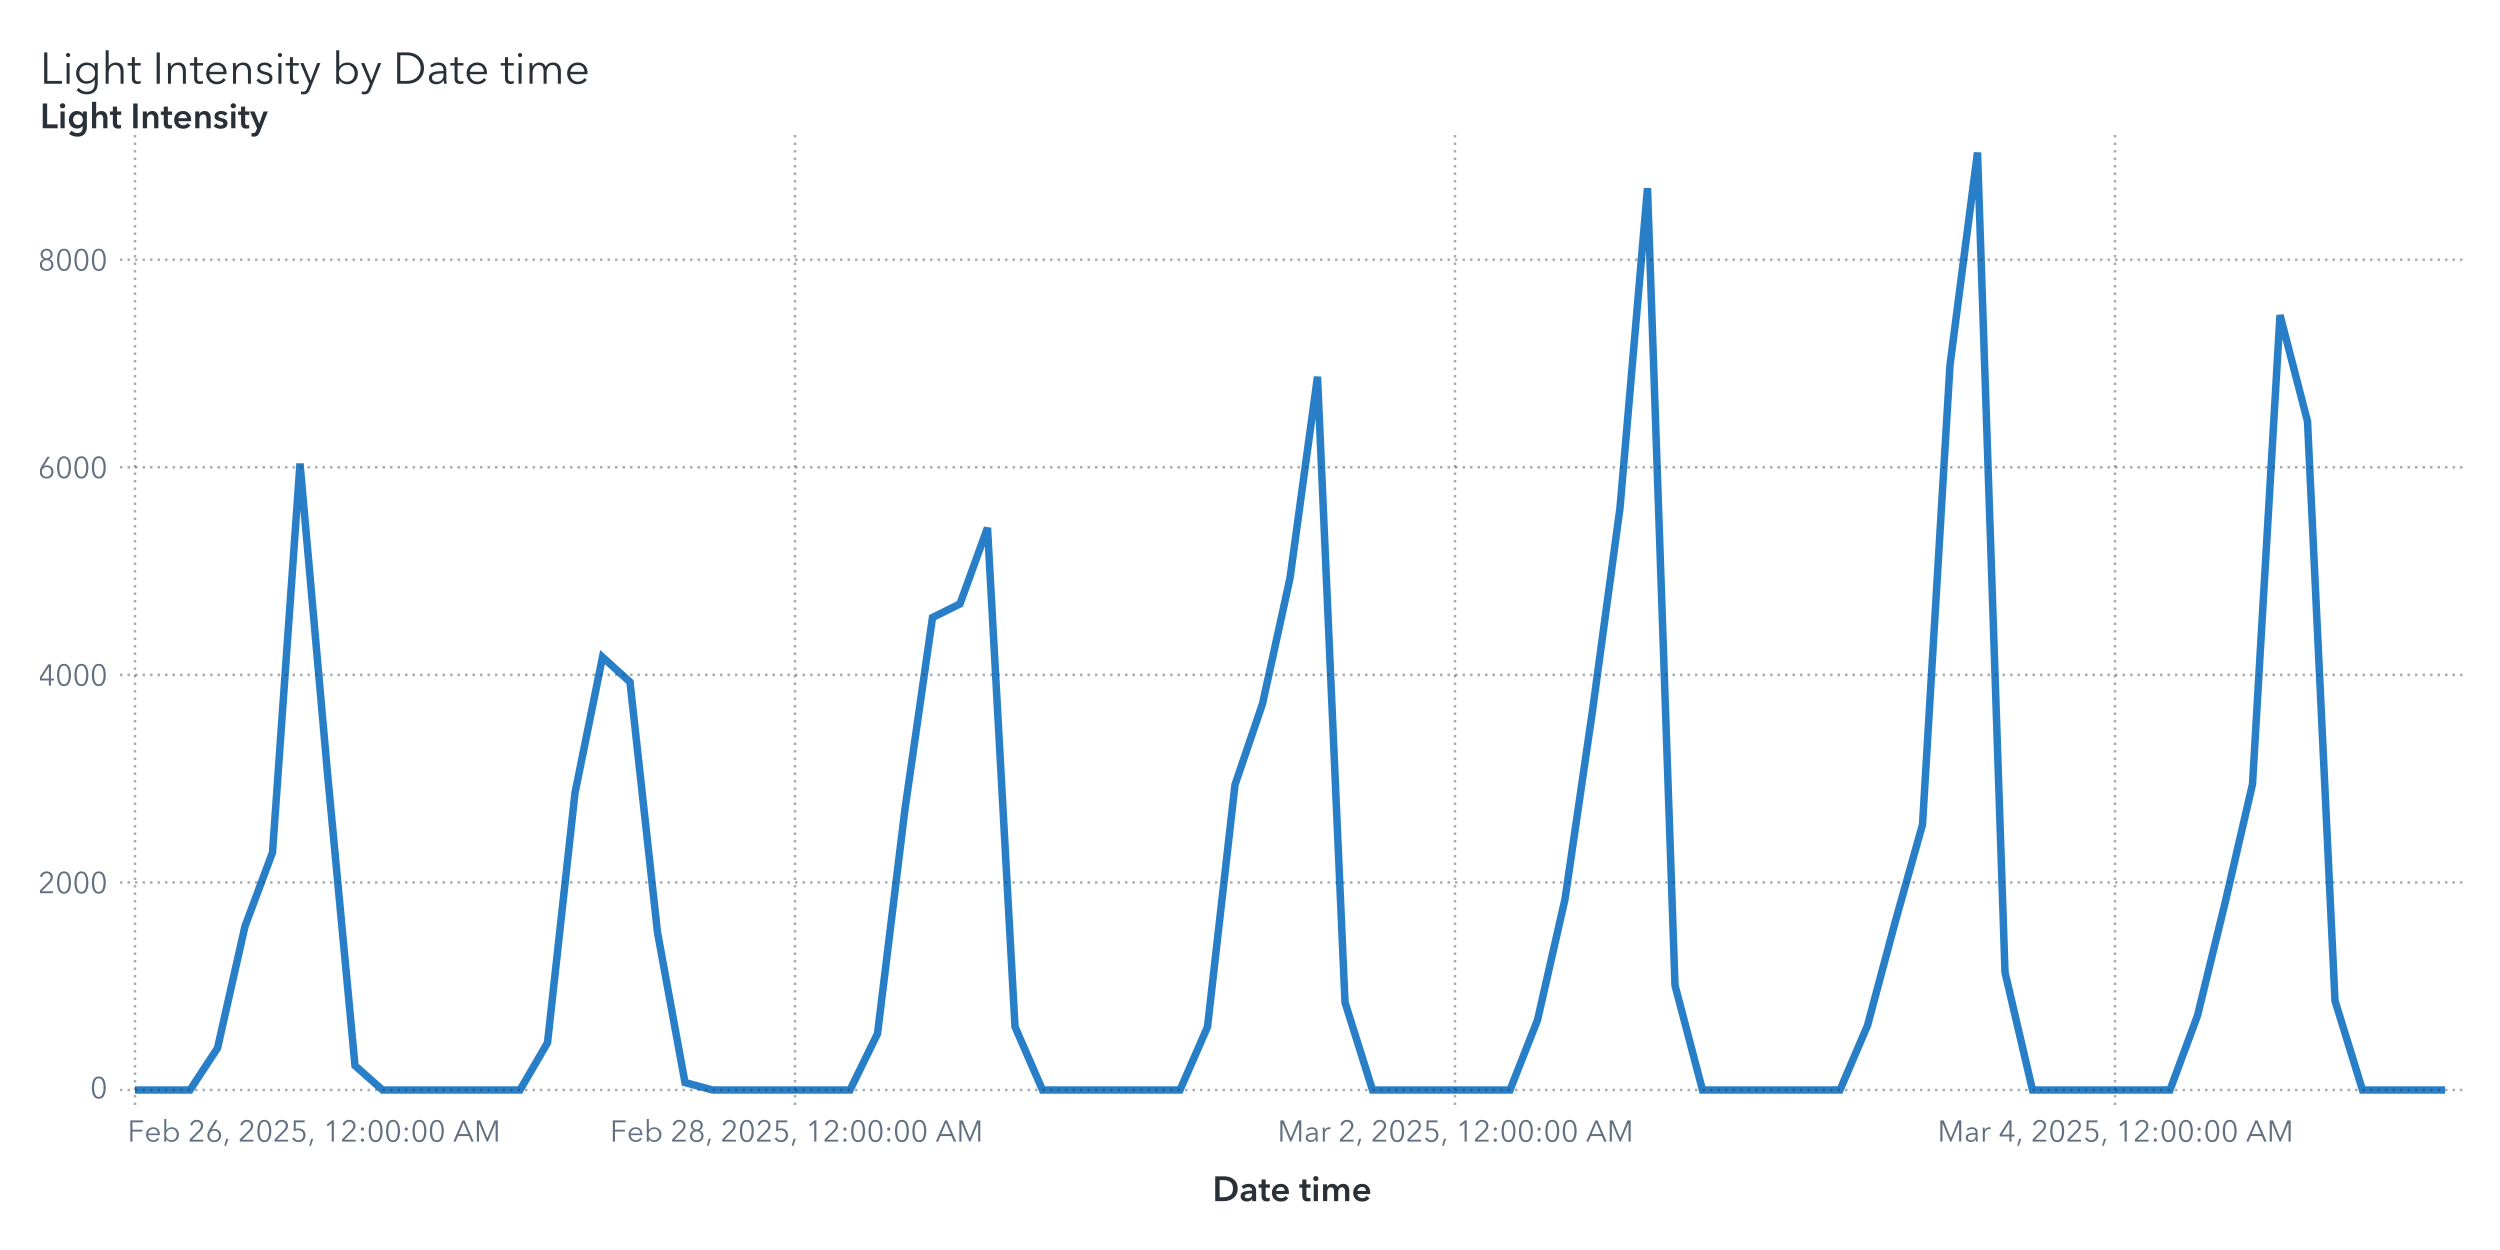
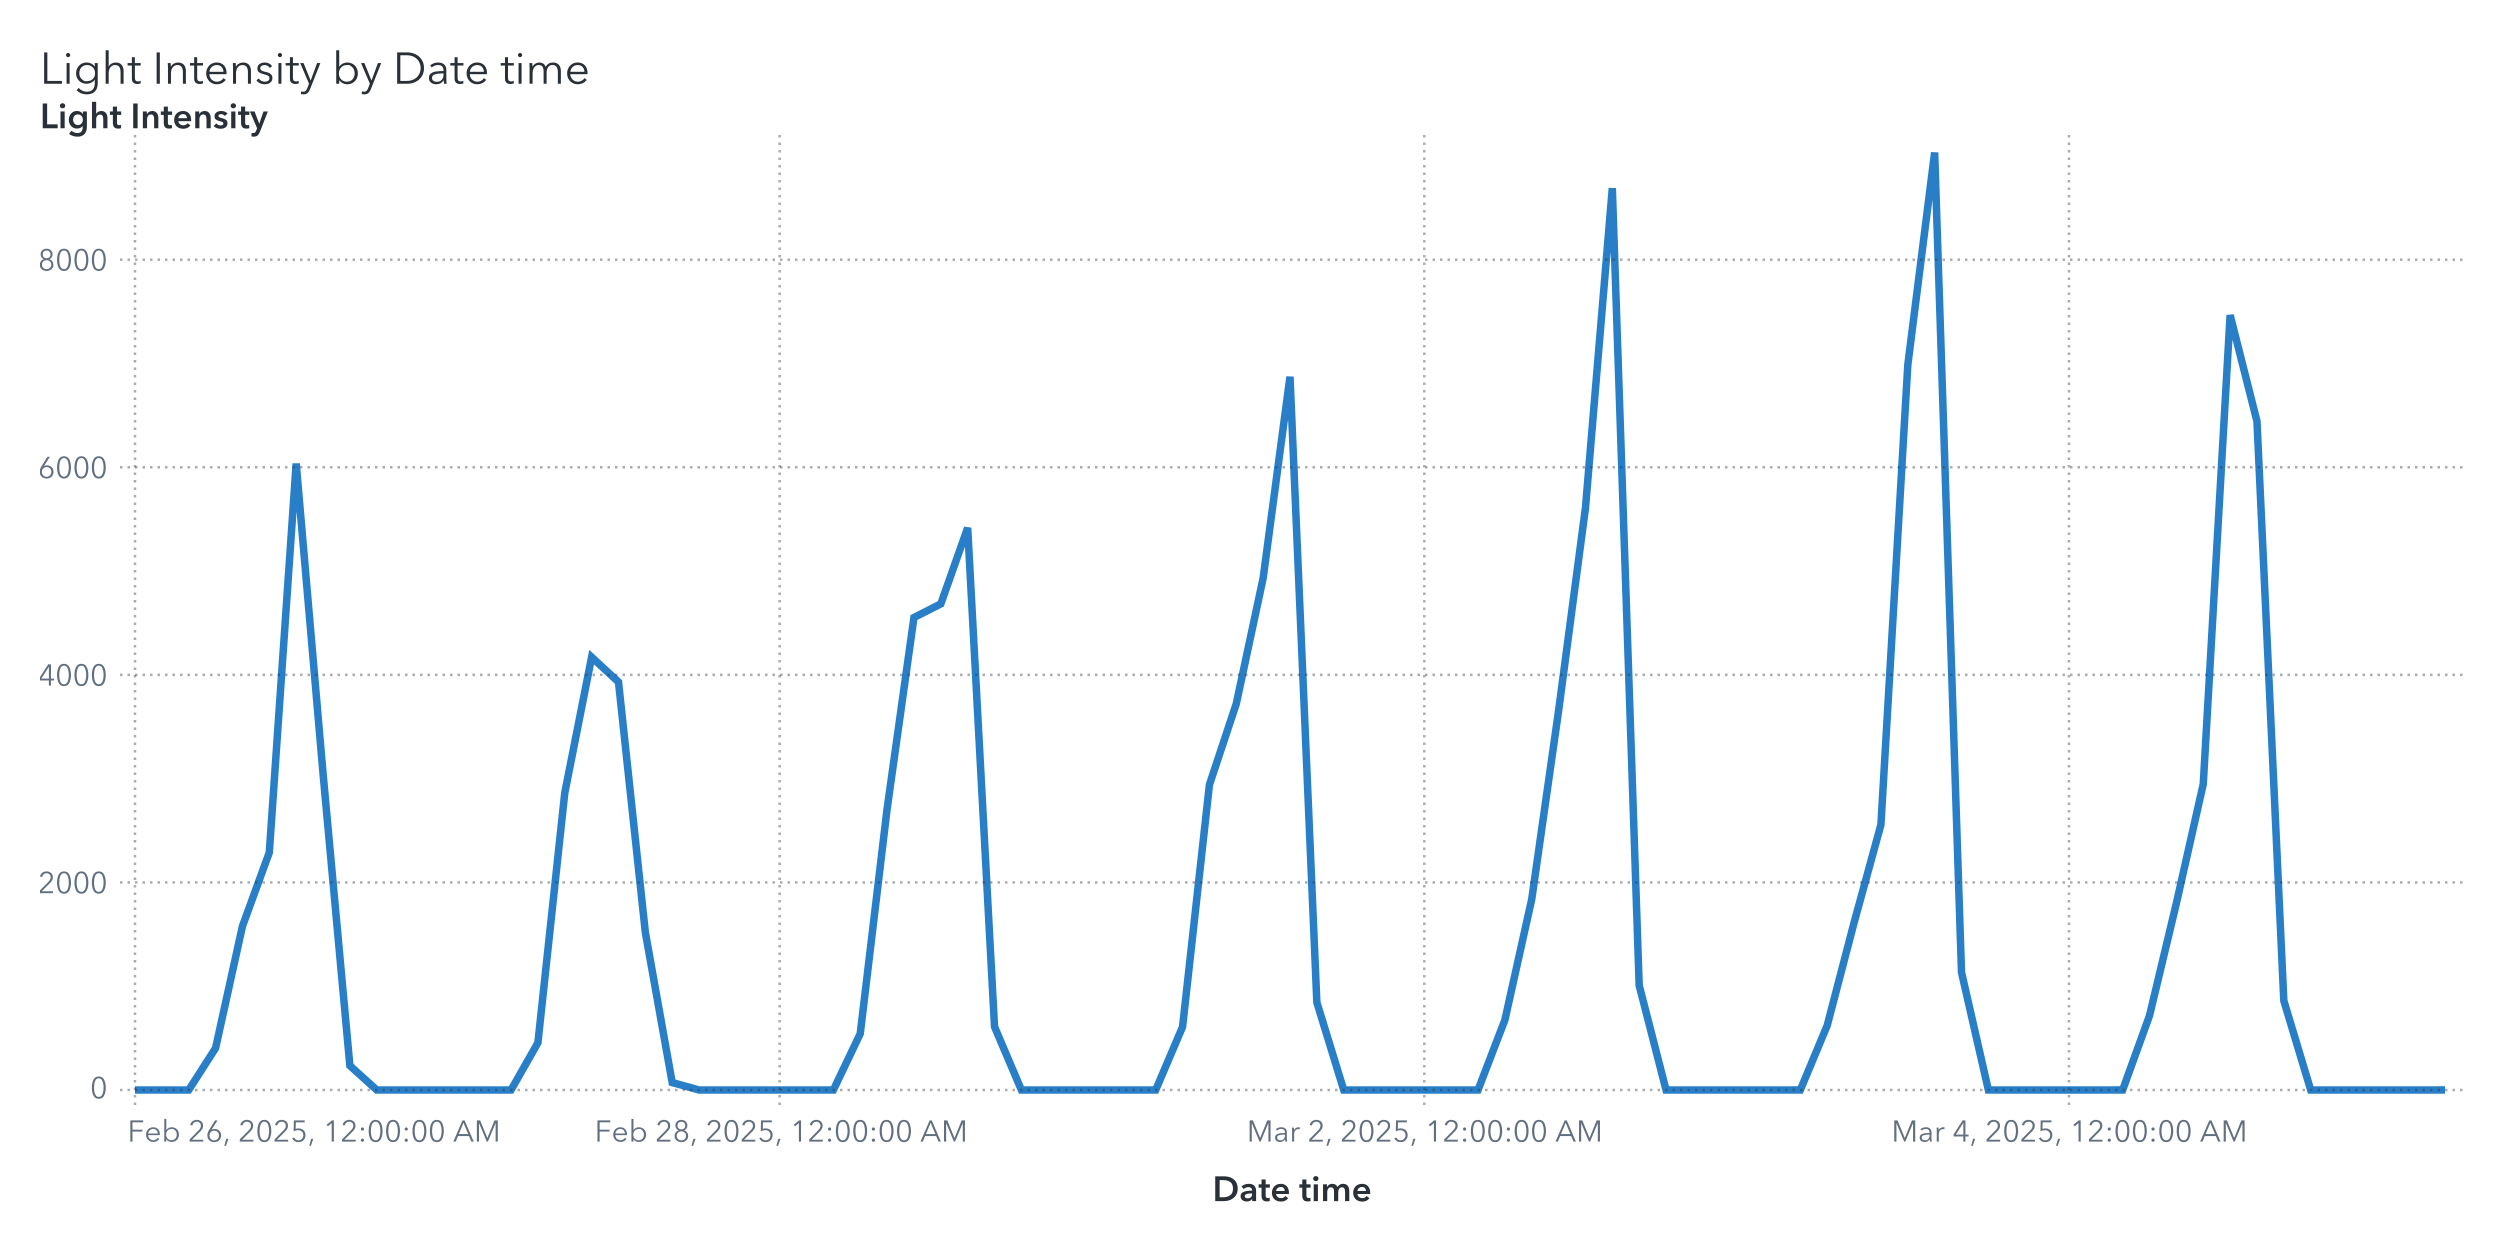
<svg xmlns="http://www.w3.org/2000/svg" xmlns:xlink="http://www.w3.org/1999/xlink" version="1.1" width="1000" height="500" viewBox="0 0 1000 500">
  <rect x="0" y="0" width="1000" height="500" fill="#ffffff">
</rect>
  <g>
    <rect x="0" y="0" rx="5" ry="5" width="1000.0" height="500.0" fill="#ffffff" opacity="0">
</rect>
    <rect x="0" y="0" rx="5" ry="5" width="1000.0" height="500.0" fill="#ffffff" opacity="0">
</rect>
    <rect x="0" y="0" rx="5" ry="5" width="1000.0" height="500.0" fill="#ffffff" opacity="0">
</rect>
    <rect x="0" y="0" rx="5" ry="5" width="1000.0" height="500.0" fill="#ffffff" opacity="0">
</rect>
    <g transform=" translate(16.0 -462.0)">
      <g transform="">
        <g fill="#2a3037" stroke="#2a3037" transform="translate(0 495.5) scale(0.0177 -0.0177)">
          <defs>
            <path id="g76/TT0" d="M166.0 64.0 L496.0 64.0 L496.0 0 L94.0 0 L94.0 708.0 L166.0 708.0 L166.0 64.0Z">
</path>
          </defs>
          <use x="0" y="0" xlink:href="#g76/TT0" />
          <defs>
            <path id="g105/TT0" d="M125.0 600.0Q 106.0,600.0  91.5,614.0 T 77.0,648.0 Q 77.0,668.0  91.5,682.0 T 125.0,696.0 Q 144.0,696.0  158.5,682.0 T 173.0,648.0 Q 173.0,628.0  158.5,614.0 T 125.0,600.0 Z M159.0 0 L91.0 0 L91.0 468.0 L159.0 468.0 L159.0 0Z">
</path>
          </defs>
          <use x="510.0" y="0" xlink:href="#g105/TT0" />
          <defs>
            <path id="g103/TT0" d="M294.0 -180.0Q 389.0,-180.0  433.0,-129.0 T 477.0,4.0  L477.0 92.0 L475.0 92.0Q 449.0,50.0  399.5,25.0 T 298.0,0 Q 226.0,0  171.0,30.5 T 86.0,115.5 T 56.0,238.0 Q 56.0,305.0  86.5,360.0 T 172.0,447.5 T 298.0,480.0 Q 351.0,480.0  399.5,455.5 T 475.0,387.0  L477.0 387.0 L477.0 468.0 L545.0 468.0 L545.0 4.0Q 545.0,-56.0  523.0,-110.5 T 444.0,-202.5 T 291.0,-240.0 Q 227.0,-240.0  167.5,-215.0 T 66.0,-146.0  L115.0 -94.0Q 144.0,-131.0  193.0,-155.5 T 294.0,-180.0 Z M305.0 58.0Q 357.0,58.0  398.0,81.0 T 462.0,145.5 T 485.0,240.0 Q 485.0,289.0  461.5,331.0 T 397.0,398.0 T 305.0,423.0 Q 250.0,423.0  210.0,398.0 T 149.0,331.5 T 128.0,240.0 Q 128.0,190.0  149.0,148.5 T 210.0,82.5 T 250.0,58.0 Z">
</path>
          </defs>
          <use x="760.0" y="0" xlink:href="#g103/TT0" />
          <defs>
            <path id="g104/TT0" d="M319.0 480.0Q 406.0,480.0  451.5,428.0 T 497.0,287.0  L497.0 0 L429.0 0 L429.0 259.0Q 429.0,338.0  400.5,380.5 T 302.0,423.0 Q 264.0,423.0  232.0,402.5 T 180.0,341.0 T 160.0,240.0  L160.0 0 L92.0 0 L92.0 756.0 L160.0 756.0 L160.0 391.0 L162.0 391.0Q 180.0,431.0  224.5,455.5 T 319.0,480.0 Z">
</path>
          </defs>
          <use x="1392.0" y="0" xlink:href="#g104/TT0" />
          <defs>
            <path id="g116/TT0" d="M169.0 411.0 L169.0 138.0Q 169.0,89.0  187.0,70.5 T 239.0,52.0 Q 268.0,52.0  298.0,67.0  L301.0 8.0Q 264.0,-6.0  221.0,-6.0 Q 173.0,-6.0  137.0,22.0 T 101.0,119.0  L101.0 411.0 L4.0 411.0 L4.0 468.0 L101.0 468.0 L101.0 600.0 L169.0 600.0 L169.0 468.0 L301.0 468.0 L301.0 411.0 L169.0 411.0Z">
</path>
          </defs>
          <use x="1975.0" y="0" xlink:href="#g116/TT0" />
          <defs>
            <path id="g73/TT0" d="M166.0 0 L94.0 0 L94.0 708.0 L166.0 708.0 L166.0 0Z">
</path>
          </defs>
          <use x="2542.0" y="0" xlink:href="#g73/TT0" />
          <defs>
            <path id="g110/TT0" d="M155.0 388.0 L157.0 388.0Q 176.0,428.0  221.5,454.0 T 317.0,480.0 Q 404.0,480.0  449.5,428.0 T 495.0,287.0  L495.0 0 L427.0 0 L427.0 259.0Q 427.0,338.0  398.5,380.5 T 300.0,423.0 Q 262.0,423.0  230.0,402.5 T 178.0,341.0 T 158.0,240.0  L158.0 0 L90.0 0 L90.0 365.0Q 90.0,425.0  86.0,468.0  L151.0 468.0Q 155.0,418.0  155.0,388.0 Z">
</path>
          </defs>
          <use x="2802.0" y="0" xlink:href="#g110/TT0" />
          <use x="3383.0" y="0" xlink:href="#g116/TT0" />
          <defs>
            <path id="g101/TT0" d="M515.0 216.0 L127.0 216.0Q 128.0,169.0  150.5,130.5 T 212.0,69.0 T 298.0,46.0 Q 347.0,46.0  387.0,69.5 T 448.0,127.0  L499.0 87.0Q 421.0,-12.0  298.0,-12.0 Q 229.0,-12.0  174.0,20.0 T 87.5,108.0 T 56.0,234.0 Q 56.0,303.0  87.0,359.5 T 172.0,448.0 T 292.0,480.0 Q 363.0,480.0  413.5,449.5 T 490.0,366.0 T 516.0,248.0 Q 516.0,228.0  515.0,216.0 Z M292.0 423.0Q 248.0,423.0  211.5,402.0 T 153.0,345.5 T 128.0,270.0  L447.0 270.0Q 444.0,338.0  403.5,380.5 T 292.0,423.0 Z">
</path>
          </defs>
          <use x="3700.0" y="0" xlink:href="#g101/TT0" />
          <use x="4272.0" y="0" xlink:href="#g110/TT0" />
          <defs>
            <path id="g115/TT0" d="M224.0 423.0Q 183.0,423.0  154.0,404.5 T 125.0,350.0 Q 125.0,318.0  151.0,300.0 T 237.0,270.0 Q 320.0,253.0  359.5,220.0 T 399.0,133.0 Q 399.0,59.0  347.5,23.5 T 223.0,-12.0 Q 167.0,-12.0  118.0,11.0 T 38.0,79.0  L92.0 119.0Q 111.0,87.0  146.5,66.5 T 222.0,46.0 Q 270.0,46.0  301.0,65.5 T 332.0,128.0 Q 332.0,163.0  299.5,182.0 T 194.0,218.0 Q 136.0,232.0  98.0,258.5 T 60.0,344.0 Q 60.0,411.0  108.5,445.5 T 227.0,480.0 Q 277.0,480.0  323.0,457.5 T 391.0,396.0  L339.0 357.0Q 324.0,387.0  293.0,405.0 T 224.0,423.0 Z">
</path>
          </defs>
          <use x="4853.0" y="0" xlink:href="#g115/TT0" />
          <use x="5297.0" y="0" xlink:href="#g105/TT0" />
          <use x="5547.0" y="0" xlink:href="#g116/TT0" />
          <defs>
            <path id="g121/TT0" d="M253.0 73.0 L398.0 468.0 L472.0 468.0 L239.0 -121.0Q 216.0,-180.0  182.5,-210.0 T 92.0,-240.0 Q 61.0,-240.0  31.0,-234.0  L38.0 -172.0Q 62.0,-180.0  88.0,-180.0 Q 121.0,-180.0  141.5,-159.5 T 178.0,-97.0  L216.0 1.0 L16.0 468.0 L92.0 468.0 L251.0 73.0 L253.0 73.0Z">
</path>
          </defs>
          <use x="5864.0" y="0" xlink:href="#g121/TT0" />
          <defs>
            <path id="g98/TT0" d="M160.0 0 L92.0 0 L92.0 756.0 L160.0 756.0 L160.0 387.0 L162.0 387.0Q 191.0,431.0  239.0,455.5 T 339.0,480.0 Q 410.0,480.0  465.5,447.5 T 551.0,359.0 T 581.0,234.0 Q 581.0,165.0  551.0,109.0 T 465.5,20.5 T 339.0,-12.0 Q 287.0,-12.0  239.0,12.0 T 162.0,79.0  L160.0 79.0 L160.0 0Z M332.0 423.0Q 280.0,423.0  239.0,398.0 T 175.0,330.0 T 152.0,234.0 Q 152.0,181.0  175.0,138.0 T 239.0,70.5 T 332.0,46.0 Q 387.0,46.0  427.0,71.0 T 488.0,138.5 T 509.0,234.0 Q 509.0,287.0  488.0,330.0 T 427.0,398.0 T 387.0,423.0 Z">
</path>
          </defs>
          <use x="6602.0" y="0" xlink:href="#g98/TT0" />
          <use x="7239.0" y="0" xlink:href="#g121/TT0" />
          <defs>
            <path id="g68/TT0" d="M329.0 708.0Q 421.0,708.0  507.0,667.5 T 647.0,546.5 T 701.0,354.0 Q 701.0,242.0  647.0,161.5 T 507.0,40.5 T 329.0,0  L94.0 0 L94.0 708.0 L329.0 708.0Z M309.0 64.0Q 411.0,64.0  482.5,105.0 T 589.5,212.0 T 625.0,354.0 Q 625.0,430.0  589.5,496.0 T 482.5,603.0 T 309.0,644.0  L166.0 644.0 L166.0 64.0 L309.0 64.0Z">
</path>
          </defs>
          <use x="7977.0" y="0" xlink:href="#g68/TT0" />
          <defs>
            <path id="g97/TT0" d="M260.0 423.0Q 220.0,423.0  183.0,408.0 T 121.0,368.0  L83.0 413.0Q 113.0,443.0  161.0,461.5 T 267.0,480.0 Q 347.0,480.0  398.0,436.0 T 449.0,310.0  L449.0 105.0Q 449.0,42.0  457.0,0  L396.0 0Q 389.0,40.0  389.0,76.0  L387.0 76.0Q 355.0,30.0  314.5,9.0 T 217.0,-12.0 Q 178.0,-12.0  141.0,2.5 T 79.5,49.0 T 55.0,130.0 Q 55.0,198.0  99.0,232.0 T 212.5,276.5 T 385.0,287.0  L385.0 302.0Q 385.0,362.0  353.0,392.5 T 260.0,423.0 Z M125.0 133.0Q 125.0,87.0  157.0,65.5 T 235.0,44.0 Q 304.0,44.0  344.5,89.0 T 385.0,199.0  L385.0 234.0 L365.0 234.0Q 259.0,234.0  192.0,213.5 T 125.0,133.0 Z">
</path>
          </defs>
          <use x="8734.0" y="0" xlink:href="#g97/TT0" />
          <use x="9268.0" y="0" xlink:href="#g116/TT0" />
          <use x="9585.0" y="0" xlink:href="#g101/TT0" />
          <use x="10407.0" y="0" xlink:href="#g116/TT0" />
          <use x="10724.0" y="0" xlink:href="#g105/TT0" />
          <defs>
            <path id="g109/TT0" d="M311.0 480.0Q 356.0,480.0  395.0,458.0 T 455.0,381.0 Q 479.0,429.0  521.0,454.5 T 619.0,480.0 Q 706.0,480.0  751.5,428.0 T 797.0,287.0  L797.0 0 L729.0 0 L729.0 259.0Q 729.0,423.0  608.0,423.0 Q 540.0,423.0  507.5,372.5 T 475.0,249.0  L475.0 0 L407.0 0 L407.0 273.0Q 407.0,347.0  382.5,385.0 T 294.0,423.0 Q 260.0,423.0  228.5,402.5 T 177.5,340.5 T 158.0,240.0  L158.0 0 L90.0 0 L90.0 365.0Q 90.0,425.0  86.0,468.0  L151.0 468.0Q 155.0,418.0  155.0,388.0  L157.0 388.0Q 178.0,429.0  219.5,454.5 T 311.0,480.0 Z">
</path>
          </defs>
          <use x="10974.0" y="0" xlink:href="#g109/TT0" />
          <use x="11857.0" y="0" xlink:href="#g101/TT0" />
        </g>
        <text x="0" y="495.5" font-size="13.3pt" font-family="Avenir Next for SAS" fill="#2a3037" opacity="0">
Light Intensity by Date time</text>
      </g>
    </g>
    <g transform=" translate(16.0 -16.0)">
      <defs>
        <clipPath id="ClipPath0">
          <rect x="32" y="68" width="939" height="390">
</rect>
        </clipPath>
      </defs>
      <g clip-path="url(#ClipPath0)">
        <defs>
          <clipPath id="ClipPath1">
            <rect x="32" y="70" width="937" height="388">
</rect>
          </clipPath>
        </defs>
        <g clip-path="url(#ClipPath1)">
-           <polyline id="Polyline_6" points="38.0,452.0  49.0,452.0  60.0,452.0  71.0,435.25  82.0,386.48  93.0,357.0  104.0,201.42  115.0,325.32  126.0,442.27  137.0,452.0  148.0,452.0  159.0,452.0  170.0,452.0  181.0,452.0  192.0,452.0  203.0,433.11  214.0,333.16  225.0,278.85  236.0,288.81  247.0,388.98  258.0,449.02  269.0,452.0  280.0,452.0  291.0,452.0  302.0,452.0  313.0,452.0  324.0,452.0  335.0,429.49  346.0,339.57  357.0,263.01  368.0,257.54  379.0,227.13  390.0,426.71  401.0,452.0  412.0,452.0  423.0,452.0  434.0,452.0  445.0,452.0  456.0,452.0  467.0,426.76  478.0,329.9  489.0,297.5  500.0,247.26  511.0,166.69  522.0,416.96  533.0,452.0  544.0,452.0  555.0,452.0  566.0,452.0  577.0,452.0  588.0,452.0  599.0,424.01  610.0,375.66  621.0,300.28  632.0,219.12  643.0,91.26  654.0,410.16  665.0,452.0  676.0,452.0  687.0,452.0  698.0,452.0  709.0,452.0  720.0,451.99  731.0,426.21  742.0,385.05  753.0,345.87  764.0,162.01  775.0,77.0  786.0,404.93  797.0,452.0  808.0,452.0  819.0,452.0  830.0,452.0  841.0,452.0  852.0,451.99  863.0,422.24  874.0,377.26  885.0,329.65  896.0,142.05  907.0,184.52  918.0,416.3  929.0,452.0  940.0,452.0  951.0,452.0  962.0,452.0 " fill="none" stroke="#287fc7" stroke-width="3.0">
+           <polyline id="Polyline_6" points="38.0,452.0  48.74,452.0  59.49,452.0  70.23,435.25  80.98,386.48  91.72,357.0  102.47,201.42  113.21,325.32  123.95,442.27  134.7,452.0  145.44,452.0  156.19,452.0  166.93,452.0  177.67,452.0  188.42,452.0  199.16,433.11  209.91,333.16  220.65,278.85  231.4,288.81  242.14,388.98  252.88,449.02  263.63,452.0  274.37,452.0  285.12,452.0  295.86,452.0  306.6,452.0  317.35,452.0  328.09,429.49  338.84,339.57  349.58,263.01  360.33,257.54  371.07,227.13  381.81,426.71  392.56,452.0  403.3,452.0  414.05,452.0  424.79,452.0  435.53,452.0  446.28,452.0  457.02,426.76  467.77,329.9  478.51,297.5  489.26,247.26  500.0,166.69  510.74,416.96  521.49,452.0  532.23,452.0  542.98,452.0  553.72,452.0  564.47,452.0  575.21,452.0  585.95,424.01  596.7,375.66  607.44,300.28  618.19,219.12  628.93,91.26  639.67,410.16  650.42,452.0  661.16,452.0  671.91,452.0  682.65,452.0  693.4,452.0  704.14,451.99  714.88,426.21  725.63,385.05  736.37,345.87  747.12,162.01  757.86,77.0  768.6,404.93  779.35,452.0  790.09,452.0  800.84,452.0  811.58,452.0  822.33,452.0  833.07,451.99  843.81,422.24  854.56,377.26  865.3,329.65  876.05,142.05  886.79,184.52  897.53,416.3  908.28,452.0  919.02,452.0  929.77,452.0  940.51,452.0  951.26,452.0  962.0,451.99 " fill="none" stroke="#287fc7" stroke-width="3.0">
</polyline>
        </g>
        <path d="M32.0 452.0L969.0 452.0" stroke="#2a3037" stroke-dasharray="1,2" fill="none" opacity="0.4">
</path>
        <path d="M32.0 368.97L969.0 368.97" stroke="#2a3037" stroke-dasharray="1,2" fill="none" opacity="0.4">
</path>
        <path d="M32.0 285.94L969.0 285.94" stroke="#2a3037" stroke-dasharray="1,2" fill="none" opacity="0.4">
</path>
        <path d="M32.0 202.91L969.0 202.91" stroke="#2a3037" stroke-dasharray="1,2" fill="none" opacity="0.4">
</path>
        <path d="M32.0 119.88L969.0 119.88" stroke="#2a3037" stroke-dasharray="1,2" fill="none" opacity="0.4">
</path>
        <path d="M38.0 458.0L38.0 70.0" stroke="#2a3037" stroke-dasharray="1,2" fill="none" opacity="0.4">
</path>
-         <path d="M302.0 458.0L302.0 70.0" stroke="#2a3037" stroke-dasharray="1,2" fill="none" opacity="0.4">
- </path>
-         <path d="M566.0 458.0L566.0 70.0" stroke="#2a3037" stroke-dasharray="1,2" fill="none" opacity="0.4">
- </path>
-         <path d="M830.0 458.0L830.0 70.0" stroke="#2a3037" stroke-dasharray="1,2" fill="none" opacity="0.4">
+         <path d="M295.86 458.0L295.86 70.0" stroke="#2a3037" stroke-dasharray="1,2" fill="none" opacity="0.4">
+ </path>
+         <path d="M553.72 458.0L553.72 70.0" stroke="#2a3037" stroke-dasharray="1,2" fill="none" opacity="0.4">
+ </path>
+         <path d="M811.58 458.0L811.58 70.0" stroke="#2a3037" stroke-dasharray="1,2" fill="none" opacity="0.4">
</path>
      </g>
      <defs>
        <clipPath id="ClipPath2">
          <rect x="0" y="71" width="32" height="387">
</rect>
        </clipPath>
      </defs>
      <g clip-path="url(#ClipPath2)">
        <g fill="#626f80" stroke="#626f80" transform="translate(20.04 455.3) scale(0.012 -0.012)">
          <defs>
            <path id="g48/TT0" d="M522.0 353.0Q 522.0,195.0  467.0,88.5 T 290.0,-18.0 Q 167.0,-18.0  112.5,88.5 T 58.0,353.0 Q 58.0,512.0  112.5,619.0 T 290.0,726.0 Q 412.0,726.0  467.0,618.5 T 522.0,353.0 Z M131.0 353.0Q 131.0,226.0  167.5,135.0 T 290.0,44.0 Q 375.0,44.0  412.0,135.5 T 449.0,353.0 Q 449.0,480.0  412.0,572.5 T 290.0,665.0 Q 204.0,665.0  167.5,573.0 T 131.0,353.0 Z">
</path>
          </defs>
          <use x="0" y="0" xlink:href="#g48/TT0" />
        </g>
-         <text id="Text_93" x="27.0" y="455.3" font-size="9.0pt" font-family="Avenir Next for SAS" fill="#626f80" text-anchor="end" opacity="0">
+         <text id="Text_95" x="27.0" y="455.3" font-size="9.0pt" font-family="Avenir Next for SAS" fill="#626f80" text-anchor="end" opacity="0">
0</text>
        <g fill="#626f80" stroke="#626f80" transform="translate(-0.84 373.27) scale(0.012 -0.012)">
          <defs>
            <path id="g50/TT0" d="M51.0 0 L51.0 75.0 L341.0 368.0Q 380.0,408.0  403.0,447.0 T 426.0,530.0 Q 426.0,590.0  385.5,627.5 T 286.0,665.0 Q 230.0,665.0  191.0,630.0 T 140.0,539.0  L69.0 553.0Q 84.0,629.0  144.0,677.5 T 286.0,726.0 Q 344.0,726.0  392.5,703.5 T 470.0,637.0 T 499.0,531.0 Q 499.0,469.0  470.0,421.5 T 384.0,317.0  L129.0 64.0 L504.0 64.0 L504.0 0 L51.0 0Z">
</path>
          </defs>
          <use x="0" y="0" xlink:href="#g50/TT0" />
          <use x="580.0" y="0" xlink:href="#g48/TT0" />
          <use x="1160.0" y="0" xlink:href="#g48/TT0" />
          <use x="1740.0" y="0" xlink:href="#g48/TT0" />
        </g>
-         <text id="Text_94" x="27.0" y="373.27" font-size="9.0pt" font-family="Avenir Next for SAS" fill="#626f80" text-anchor="end" opacity="0">
+         <text id="Text_96" x="27.0" y="373.27" font-size="9.0pt" font-family="Avenir Next for SAS" fill="#626f80" text-anchor="end" opacity="0">
2000</text>
        <g fill="#626f80" stroke="#626f80" transform="translate(-0.84 290.24) scale(0.012 -0.012)">
          <defs>
            <path id="g52/TT0" d="M436.0 234.0 L540.0 234.0 L540.0 171.0 L436.0 171.0 L436.0 0 L366.0 0 L366.0 171.0 L42.0 171.0 L42.0 241.0 L342.0 708.0 L436.0 708.0 L436.0 234.0Z M366.0 627.0 L364.0 627.0 L117.0 234.0 L366.0 234.0 L366.0 627.0Z">
</path>
          </defs>
          <use x="0" y="0" xlink:href="#g52/TT0" />
          <use x="580.0" y="0" xlink:href="#g48/TT0" />
          <use x="1160.0" y="0" xlink:href="#g48/TT0" />
          <use x="1740.0" y="0" xlink:href="#g48/TT0" />
        </g>
-         <text id="Text_95" x="27.0" y="290.24" font-size="9.0pt" font-family="Avenir Next for SAS" fill="#626f80" text-anchor="end" opacity="0">
+         <text id="Text_97" x="27.0" y="290.24" font-size="9.0pt" font-family="Avenir Next for SAS" fill="#626f80" text-anchor="end" opacity="0">
4000</text>
        <g fill="#626f80" stroke="#626f80" transform="translate(-0.84 207.21) scale(0.012 -0.012)">
          <defs>
            <path id="g54/TT0" d="M203.0 397.0Q 218.0,409.0  247.0,416.0 T 304.0,423.0 Q 365.0,423.0  414.5,395.5 T 492.0,318.0 T 520.0,205.0 Q 520.0,140.0  490.5,89.5 T 408.5,10.5 T 290.0,-18.0 Q 224.0,-18.0  171.5,10.5 T 89.5,89.5 T 60.0,205.0 Q 60.0,255.0  77.0,301.5 T 124.0,397.0  L317.0 708.0 L400.0 708.0 L201.0 399.0 L203.0 397.0Z M290.0 43.0Q 336.0,43.0  372.0,64.0 T 428.0,122.0 T 448.0,205.0 Q 448.0,275.0  405.0,320.0 T 290.0,365.0 Q 218.0,365.0  175.0,320.0 T 132.0,205.0 Q 132.0,159.0  152.0,122.0 T 208.0,64.0 T 244.0,43.0 Z">
</path>
          </defs>
          <use x="0" y="0" xlink:href="#g54/TT0" />
          <use x="580.0" y="0" xlink:href="#g48/TT0" />
          <use x="1160.0" y="0" xlink:href="#g48/TT0" />
          <use x="1740.0" y="0" xlink:href="#g48/TT0" />
        </g>
-         <text id="Text_96" x="27.0" y="207.21" font-size="9.0pt" font-family="Avenir Next for SAS" fill="#626f80" text-anchor="end" opacity="0">
+         <text id="Text_98" x="27.0" y="207.21" font-size="9.0pt" font-family="Avenir Next for SAS" fill="#626f80" text-anchor="end" opacity="0">
6000</text>
        <g fill="#626f80" stroke="#626f80" transform="translate(-0.84 124.18) scale(0.012 -0.012)">
          <defs>
            <path id="g56/TT0" d="M517.0 186.0Q 517.0,126.0  486.0,79.5 T 403.0,7.5 T 290.0,-18.0 Q 229.0,-18.0  177.0,7.5 T 94.0,79.5 T 63.0,186.0 Q 63.0,256.0  100.5,306.5 T 197.0,375.0  L197.0 377.0Q 150.0,393.0  120.0,437.5 T 90.0,537.0 Q 90.0,593.0  117.0,636.0 T 190.0,702.5 T 290.0,726.0 Q 344.0,726.0  390.0,702.5 T 463.0,636.0 T 490.0,537.0 Q 490.0,482.0  460.0,437.5 T 383.0,377.0  L383.0 375.0Q 442.0,358.0  479.5,307.0 T 517.0,186.0 Z M290.0 406.0Q 345.0,406.0  382.5,442.0 T 420.0,533.0 Q 420.0,590.0  383.0,627.5 T 290.0,665.0 Q 234.0,665.0  197.0,627.5 T 160.0,533.0 Q 160.0,478.0  197.5,442.0 T 290.0,406.0 Z M290.0 43.0Q 359.0,43.0  402.0,86.0 T 445.0,194.0 Q 445.0,258.0  402.0,300.0 T 290.0,342.0 Q 221.0,342.0  178.0,300.0 T 135.0,194.0 Q 135.0,129.0  178.0,86.0 T 290.0,43.0 Z">
</path>
          </defs>
          <use x="0" y="0" xlink:href="#g56/TT0" />
          <use x="580.0" y="0" xlink:href="#g48/TT0" />
          <use x="1160.0" y="0" xlink:href="#g48/TT0" />
          <use x="1740.0" y="0" xlink:href="#g48/TT0" />
        </g>
-         <text id="Text_97" x="27.0" y="124.18" font-size="9.0pt" font-family="Avenir Next for SAS" fill="#626f80" text-anchor="end" opacity="0">
+         <text id="Text_99" x="27.0" y="124.18" font-size="9.0pt" font-family="Avenir Next for SAS" fill="#626f80" text-anchor="end" opacity="0">
8000</text>
      </g>
      <g fill="#2a3037" stroke="#2a3037" transform="translate(0 67.31) scale(0.014 -0.014)">
        <defs>
          <path id="g76/TT1" d="M78.0 708.0 L204.0 708.0 L204.0 112.0 L505.0 112.0 L505.0 0 L78.0 0 L78.0 708.0Z">
</path>
        </defs>
        <use x="0" y="0" xlink:href="#g76/TT1" />
        <defs>
          <path id="g105/TT1" d="M133.0 715.0Q 166.0,715.0  188.5,694.5 T 211.0,643.0 Q 211.0,612.0  188.5,591.5 T 133.0,571.0 Q 101.0,571.0  79.0,592.5 T 57.0,643.0 Q 57.0,672.0  79.0,693.5 T 133.0,715.0 Z M74.0 480.0 L194.0 480.0 L194.0 0 L74.0 0 L74.0 480.0Z">
</path>
        </defs>
        <use x="511.0" y="0" xlink:href="#g105/TT1" />
        <defs>
          <path id="g103/TT1" d="M560.0 43.0Q 560.0,-91.0  492.5,-165.5 T 289.0,-240.0 Q 228.0,-240.0  162.0,-219.0 T 51.0,-161.0  L120.0 -68.0Q 154.0,-101.0  198.5,-118.5 T 288.0,-136.0 Q 370.0,-136.0  405.0,-92.5 T 440.0,29.0  L440.0 64.0 L438.0 64.0Q 412.0,29.0  371.5,10.5 T 281.0,-8.0 Q 211.0,-8.0  157.0,25.5 T 73.5,116.5 T 44.0,242.0 Q 44.0,312.0  73.0,369.5 T 155.0,460.5 T 279.0,494.0 Q 331.0,494.0  375.0,472.0 T 444.0,408.0  L446.0 408.0 L446.0 480.0 L560.0 480.0 L560.0 43.0Z M166.0 243.0Q 166.0,204.0  182.5,169.0 T 230.5,112.5 T 303.0,91.0 Q 346.0,91.0  378.5,112.0 T 428.5,168.0 T 446.0,243.0 Q 446.0,285.0  428.5,320.0 T 378.5,375.5 T 304.0,396.0 Q 241.0,396.0  203.5,352.5 T 166.0,243.0 Z">
</path>
        </defs>
        <use x="779.0" y="0" xlink:href="#g103/TT1" />
        <defs>
          <path id="g104/TT1" d="M516.0 300.0 L516.0 0 L396.0 0 L396.0 264.0Q 396.0,391.0  307.0,391.0 Q 253.0,391.0  223.5,352.5 T 194.0,262.0  L194.0 0 L74.0 0 L74.0 756.0 L194.0 756.0 L194.0 413.0 L196.0 413.0Q 212.0,446.0  250.5,470.0 T 339.0,494.0 Q 427.0,494.0  471.5,437.5 T 516.0,300.0 Z">
</path>
        </defs>
        <use x="1411.0" y="0" xlink:href="#g104/TT1" />
        <defs>
          <path id="g116/TT1" d="M3.0 480.0 L87.0 480.0 L87.0 619.0 L205.0 619.0 L205.0 480.0 L325.0 480.0 L325.0 384.0 L205.0 384.0 L205.0 161.0Q 205.0,125.0  218.0,106.0 T 268.0,87.0 Q 299.0,87.0  319.0,97.0  L323.0 3.0Q 289.0,-10.0  243.0,-10.0 Q 155.0,-10.0  121.0,35.5 T 87.0,160.0  L87.0 384.0 L3.0 384.0 L3.0 480.0Z">
</path>
        </defs>
        <use x="1995.0" y="0" xlink:href="#g116/TT1" />
        <defs>
          <path id="g73/TT1" d="M78.0 708.0 L204.0 708.0 L204.0 0 L78.0 0 L78.0 708.0Z">
</path>
        </defs>
        <use x="2585.0" y="0" xlink:href="#g73/TT1" />
        <defs>
          <path id="g110/TT1" d="M186.0 480.0 L186.0 403.0 L188.0 403.0Q 205.0,441.0  245.5,467.5 T 337.0,494.0 Q 425.0,494.0  469.5,437.5 T 514.0,300.0  L514.0 0 L394.0 0 L394.0 266.0Q 394.0,394.0  304.0,394.0 Q 250.0,394.0  221.0,355.5 T 192.0,264.0  L192.0 0 L72.0 0 L72.0 480.0 L186.0 480.0Z">
</path>
        </defs>
        <use x="2867.0" y="0" xlink:href="#g110/TT1" />
        <use x="3449.0" y="0" xlink:href="#g116/TT1" />
        <defs>
          <path id="g101/TT1" d="M529.0 202.0 L164.0 202.0Q 168.0,152.0  208.0,118.0 T 301.0,84.0 Q 384.0,84.0  428.0,146.0  L508.0 82.0Q 437.0,-14.0  302.0,-14.0 Q 228.0,-14.0  169.5,16.5 T 77.5,104.0 T 44.0,237.0 Q 44.0,313.0  77.0,371.5 T 168.0,462.0 T 298.0,494.0 Q 402.0,494.0  466.0,427.0 T 530.0,234.0 Q 530.0,213.0  529.0,202.0 Z M297.0 404.0Q 244.0,404.0  206.0,371.0 T 164.0,288.0  L410.0 288.0Q 410.0,338.0  381.0,371.0 T 297.0,404.0 Z">
</path>
        </defs>
        <use x="3789.0" y="0" xlink:href="#g101/TT1" />
        <use x="4363.0" y="0" xlink:href="#g110/TT1" />
        <defs>
          <path id="g115/TT1" d="M230.0 404.0Q 198.0,404.0  175.5,391.0 T 153.0,352.0 Q 153.0,327.0  176.0,315.0 T 257.0,289.0 Q 325.0,273.0  368.5,241.0 T 412.0,146.0 Q 412.0,64.0  355.5,25.0 T 212.0,-14.0 Q 155.0,-14.0  102.0,7.0 T 15.0,65.0  L94.0 139.0Q 114.0,112.0  146.5,95.5 T 217.0,79.0 Q 248.0,79.0  271.0,93.0 T 294.0,136.0 Q 294.0,164.0  269.5,177.5 T 184.0,205.0 Q 119.0,221.0  80.5,250.5 T 42.0,341.0 Q 42.0,416.0  98.0,455.0 T 233.0,494.0 Q 287.0,494.0  336.0,475.0 T 413.0,421.0  L335.0 352.0Q 318.0,374.0  290.0,389.0 T 230.0,404.0 Z">
</path>
        </defs>
        <use x="4945.0" y="0" xlink:href="#g115/TT1" />
        <use x="5389.0" y="0" xlink:href="#g105/TT1" />
        <use x="5657.0" y="0" xlink:href="#g116/TT1" />
        <defs>
          <path id="g121/TT1" d="M133.0 480.0 L267.0 131.0 L269.0 131.0 L388.0 480.0 L513.0 480.0 L286.0 -103.0Q 258.0,-174.0  218.5,-207.0 T 104.0,-240.0 Q 71.0,-240.0  42.0,-233.0  L52.0 -129.0Q 74.0,-136.0  97.0,-136.0 Q 133.0,-136.0  149.0,-119.5 T 182.0,-61.0  L206.0 0 L0 480.0 L133.0 480.0Z">
</path>
        </defs>
        <use x="5997.0" y="0" xlink:href="#g121/TT1" />
      </g>
-       <text id="Text_98" x="0" y="67.31" font-size="10.5pt" font-family="Avenir Next for SAS" font-weight="bold" fill="#2a3037" text-anchor="start" opacity="0">
+       <text id="Text_100" x="0" y="67.31" font-size="10.5pt" font-family="Avenir Next for SAS" font-weight="bold" fill="#2a3037" text-anchor="start" opacity="0">
Light Intensity</text>
      <defs>
        <clipPath id="ClipPath3">
          <rect x="32" y="458" width="936" height="42">
</rect>
        </clipPath>
      </defs>
      <g clip-path="url(#ClipPath3)">
        <g fill="#626f80" stroke="#626f80" transform="translate(35.0 472.65) scale(0.012 -0.012)">
          <defs>
            <path id="g70/TT0" d="M166.0 0 L94.0 0 L94.0 708.0 L521.0 708.0 L521.0 644.0 L166.0 644.0 L166.0 398.0 L496.0 398.0 L496.0 335.0 L166.0 335.0 L166.0 0Z">
</path>
          </defs>
          <use x="0" y="0" xlink:href="#g70/TT0" />
          <use x="562.0" y="0" xlink:href="#g101/TT0" />
          <use x="1134.0" y="0" xlink:href="#g98/TT0" />
          <use x="2021.0" y="0" xlink:href="#g50/TT0" />
          <use x="2601.0" y="0" xlink:href="#g54/TT0" />
          <defs>
            <path id="g44/TT0" d="M102.0 -140.0 L45.0 -140.0 L112.0 95.0 L183.0 95.0 L102.0 -140.0Z">
</path>
          </defs>
          <use x="3181.0" y="0" xlink:href="#g44/TT0" />
          <use x="3691.0" y="0" xlink:href="#g50/TT0" />
          <use x="4271.0" y="0" xlink:href="#g48/TT0" />
          <use x="4851.0" y="0" xlink:href="#g50/TT0" />
          <defs>
            <path id="g53/TT0" d="M180.0 644.0 L175.0 425.0Q 219.0,441.0  273.0,441.0 Q 339.0,441.0  391.5,413.0 T 473.5,334.5 T 503.0,219.0 Q 503.0,151.0  473.5,97.0 T 390.5,12.5 T 268.0,-18.0 Q 194.0,-18.0  140.0,16.0 T 56.0,111.0  L121.0 140.0Q 140.0,96.0  179.0,70.0 T 264.0,44.0 Q 311.0,44.0  349.0,66.0 T 408.5,126.5 T 430.0,212.0 Q 430.0,289.0  380.5,335.5 T 254.0,382.0 Q 180.0,382.0  107.0,343.0  L114.0 708.0 L475.0 708.0 L475.0 644.0 L180.0 644.0Z">
</path>
          </defs>
          <use x="5431.0" y="0" xlink:href="#g53/TT0" />
          <use x="6011.0" y="0" xlink:href="#g44/TT0" />
          <defs>
            <path id="g49/TT0" d="M358.0 0 L286.0 0 L286.0 619.0 L158.0 510.0 L114.0 560.0 L294.0 708.0 L358.0 708.0 L358.0 0Z">
</path>
          </defs>
          <use x="6521.0" y="0" xlink:href="#g49/TT0" />
          <use x="7101.0" y="0" xlink:href="#g50/TT0" />
          <defs>
            <path id="g58/TT0" d="M150.0 366.0Q 127.0,366.0  111.5,382.0 T 96.0,420.0 Q 96.0,442.0  111.5,458.0 T 150.0,474.0 Q 173.0,474.0  188.5,458.0 T 204.0,420.0 Q 204.0,398.0  188.5,382.0 T 150.0,366.0 Z M150.0 -6.0Q 127.0,-6.0  111.5,10.0 T 96.0,48.0 Q 96.0,70.0  111.5,86.0 T 150.0,102.0 Q 173.0,102.0  188.5,86.0 T 204.0,48.0 Q 204.0,26.0  188.5,10.0 T 150.0,-6.0 Z">
</path>
          </defs>
          <use x="7681.0" y="0" xlink:href="#g58/TT0" />
          <use x="7981.0" y="0" xlink:href="#g48/TT0" />
          <use x="8561.0" y="0" xlink:href="#g48/TT0" />
          <use x="9141.0" y="0" xlink:href="#g58/TT0" />
          <use x="9441.0" y="0" xlink:href="#g48/TT0" />
          <use x="10021.0" y="0" xlink:href="#g48/TT0" />
          <defs>
            <path id="g65/TT0" d="M89.0 0 L10.0 0 L316.0 708.0 L386.0 708.0 L690.0 0 L610.0 0 L532.0 186.0 L166.0 186.0 L89.0 0Z M193.0 252.0 L505.0 252.0 L349.0 628.0 L193.0 252.0Z">
</path>
          </defs>
          <use x="10851.0" y="0" xlink:href="#g65/TT0" />
          <defs>
            <path id="g77/TT0" d="M444.0 122.0 L445.0 122.0 L682.0 708.0 L792.0 708.0 L792.0 0 L720.0 0 L720.0 615.0 L718.0 615.0 L462.0 0 L424.0 0 L168.0 615.0 L166.0 615.0 L166.0 0 L94.0 0 L94.0 708.0 L204.0 708.0 L444.0 122.0Z">
</path>
          </defs>
          <use x="11551.0" y="0" xlink:href="#g77/TT0" />
        </g>
-         <text id="Text_100" x="109.0" y="472.65" font-size="9.0pt" font-family="Avenir Next for SAS" fill="#626f80" text-anchor="middle" opacity="0">
+         <text id="Text_102" x="109.0" y="472.65" font-size="9.0pt" font-family="Avenir Next for SAS" fill="#626f80" text-anchor="middle" opacity="0">
Feb 26, 2025, 12:00:00 AM</text>
-         <g fill="#626f80" stroke="#626f80" transform="translate(228.0 472.65) scale(0.012 -0.012)">
+         <g fill="#626f80" stroke="#626f80" transform="translate(221.86 472.65) scale(0.012 -0.012)">
          <use x="0" y="0" xlink:href="#g70/TT0" />
          <use x="562.0" y="0" xlink:href="#g101/TT0" />
          <use x="1134.0" y="0" xlink:href="#g98/TT0" />
          <use x="2021.0" y="0" xlink:href="#g50/TT0" />
          <use x="2601.0" y="0" xlink:href="#g56/TT0" />
          <use x="3181.0" y="0" xlink:href="#g44/TT0" />
          <use x="3691.0" y="0" xlink:href="#g50/TT0" />
          <use x="4271.0" y="0" xlink:href="#g48/TT0" />
          <use x="4851.0" y="0" xlink:href="#g50/TT0" />
          <use x="5431.0" y="0" xlink:href="#g53/TT0" />
          <use x="6011.0" y="0" xlink:href="#g44/TT0" />
          <use x="6521.0" y="0" xlink:href="#g49/TT0" />
          <use x="7101.0" y="0" xlink:href="#g50/TT0" />
          <use x="7681.0" y="0" xlink:href="#g58/TT0" />
          <use x="7981.0" y="0" xlink:href="#g48/TT0" />
          <use x="8561.0" y="0" xlink:href="#g48/TT0" />
          <use x="9141.0" y="0" xlink:href="#g58/TT0" />
          <use x="9441.0" y="0" xlink:href="#g48/TT0" />
          <use x="10021.0" y="0" xlink:href="#g48/TT0" />
          <use x="10851.0" y="0" xlink:href="#g65/TT0" />
          <use x="11551.0" y="0" xlink:href="#g77/TT0" />
        </g>
-         <text id="Text_101" x="302.0" y="472.65" font-size="9.0pt" font-family="Avenir Next for SAS" fill="#626f80" text-anchor="middle" opacity="0">
+         <text id="Text_103" x="295.86" y="472.65" font-size="9.0pt" font-family="Avenir Next for SAS" fill="#626f80" text-anchor="middle" opacity="0">
Feb 28, 2025, 12:00:00 AM</text>
-         <g fill="#626f80" stroke="#626f80" transform="translate(495.0 472.65) scale(0.012 -0.012)">
+         <g fill="#626f80" stroke="#626f80" transform="translate(482.72 472.65) scale(0.012 -0.012)">
          <use x="0" y="0" xlink:href="#g77/TT0" />
          <use x="886.0" y="0" xlink:href="#g97/TT0" />
          <defs>
            <path id="g114/TT0" d="M86.0 468.0 L151.0 468.0Q 155.0,418.0  155.0,388.0  L157.0 388.0Q 177.0,429.0  217.5,454.5 T 307.0,480.0 Q 334.0,480.0  352.0,475.0  L343.0 411.0Q 337.0,413.0  322.5,415.0 T 295.0,417.0 Q 236.0,417.0  197.0,372.5 T 158.0,240.0  L158.0 0 L90.0 0 L90.0 365.0Q 90.0,425.0  86.0,468.0 Z">
</path>
          </defs>
          <use x="1420.0" y="0" xlink:href="#g114/TT0" />
          <use x="2030.0" y="0" xlink:href="#g50/TT0" />
          <use x="2610.0" y="0" xlink:href="#g44/TT0" />
          <use x="3120.0" y="0" xlink:href="#g50/TT0" />
          <use x="3700.0" y="0" xlink:href="#g48/TT0" />
          <use x="4280.0" y="0" xlink:href="#g50/TT0" />
          <use x="4860.0" y="0" xlink:href="#g53/TT0" />
          <use x="5440.0" y="0" xlink:href="#g44/TT0" />
          <use x="5950.0" y="0" xlink:href="#g49/TT0" />
          <use x="6530.0" y="0" xlink:href="#g50/TT0" />
          <use x="7110.0" y="0" xlink:href="#g58/TT0" />
          <use x="7410.0" y="0" xlink:href="#g48/TT0" />
          <use x="7990.0" y="0" xlink:href="#g48/TT0" />
          <use x="8570.0" y="0" xlink:href="#g58/TT0" />
          <use x="8870.0" y="0" xlink:href="#g48/TT0" />
          <use x="9450.0" y="0" xlink:href="#g48/TT0" />
          <use x="10280.0" y="0" xlink:href="#g65/TT0" />
          <use x="10980.0" y="0" xlink:href="#g77/TT0" />
        </g>
-         <text id="Text_102" x="566.0" y="472.65" font-size="9.0pt" font-family="Avenir Next for SAS" fill="#626f80" text-anchor="middle" opacity="0">
+         <text id="Text_104" x="553.72" y="472.65" font-size="9.0pt" font-family="Avenir Next for SAS" fill="#626f80" text-anchor="middle" opacity="0">
Mar 2, 2025, 12:00:00 AM</text>
-         <g fill="#626f80" stroke="#626f80" transform="translate(759.0 472.65) scale(0.012 -0.012)">
+         <g fill="#626f80" stroke="#626f80" transform="translate(740.58 472.65) scale(0.012 -0.012)">
          <use x="0" y="0" xlink:href="#g77/TT0" />
          <use x="886.0" y="0" xlink:href="#g97/TT0" />
          <use x="1420.0" y="0" xlink:href="#g114/TT0" />
          <use x="2030.0" y="0" xlink:href="#g52/TT0" />
          <use x="2610.0" y="0" xlink:href="#g44/TT0" />
          <use x="3120.0" y="0" xlink:href="#g50/TT0" />
          <use x="3700.0" y="0" xlink:href="#g48/TT0" />
          <use x="4280.0" y="0" xlink:href="#g50/TT0" />
          <use x="4860.0" y="0" xlink:href="#g53/TT0" />
          <use x="5440.0" y="0" xlink:href="#g44/TT0" />
          <use x="5950.0" y="0" xlink:href="#g49/TT0" />
          <use x="6530.0" y="0" xlink:href="#g50/TT0" />
          <use x="7110.0" y="0" xlink:href="#g58/TT0" />
          <use x="7410.0" y="0" xlink:href="#g48/TT0" />
          <use x="7990.0" y="0" xlink:href="#g48/TT0" />
          <use x="8570.0" y="0" xlink:href="#g58/TT0" />
          <use x="8870.0" y="0" xlink:href="#g48/TT0" />
          <use x="9450.0" y="0" xlink:href="#g48/TT0" />
          <use x="10280.0" y="0" xlink:href="#g65/TT0" />
          <use x="10980.0" y="0" xlink:href="#g77/TT0" />
        </g>
-         <text id="Text_103" x="830.0" y="472.65" font-size="9.0pt" font-family="Avenir Next for SAS" fill="#626f80" text-anchor="middle" opacity="0">
+         <text id="Text_105" x="811.58" y="472.65" font-size="9.0pt" font-family="Avenir Next for SAS" fill="#626f80" text-anchor="middle" opacity="0">
Mar 4, 2025, 12:00:00 AM</text>
      </g>
      <g fill="#2a3037" stroke="#2a3037" transform="translate(469.0 496.44) scale(0.014 -0.014)">
        <defs>
          <path id="g68/TT1" d="M329.0 708.0Q 430.0,708.0  518.5,673.0 T 663.5,558.5 T 720.0,354.0 Q 720.0,237.0  663.0,157.0 T 516.5,38.5 T 329.0,0  L78.0 0 L78.0 708.0 L329.0 708.0Z M585.0 354.0Q 585.0,492.0  506.0,546.0 T 309.0,600.0  L204.0 600.0 L204.0 110.0 L309.0 110.0Q 424.0,110.0  504.5,166.5 T 585.0,354.0 Z">
</path>
        </defs>
        <use x="0" y="0" xlink:href="#g68/TT1" />
        <defs>
          <path id="g97/TT1" d="M367.0 61.0Q 349.0,29.0  308.5,8.5 T 218.0,-12.0 Q 175.0,-12.0  134.0,3.0 T 65.5,51.5 T 38.0,137.0 Q 38.0,233.0  131.0,266.5 T 368.0,300.0  L368.0 312.0Q 368.0,354.0  337.0,377.0 T 258.0,400.0 Q 221.0,400.0  186.0,384.5 T 127.0,345.0  L65.0 418.0Q 105.0,455.0  158.5,474.5 T 268.0,494.0 Q 385.0,494.0  433.5,436.0 T 482.0,292.0  L482.0 0 L370.0 0 L370.0 61.0 L367.0 61.0Z M341.0 219.0Q 158.0,219.0  158.0,139.0 Q 158.0,107.0  182.5,93.0 T 242.0,79.0 Q 303.0,79.0  335.5,111.5 T 368.0,202.0  L368.0 219.0 L341.0 219.0Z">
</path>
        </defs>
        <use x="764.0" y="0" xlink:href="#g97/TT1" />
        <use x="1314.0" y="0" xlink:href="#g116/TT1" />
        <use x="1654.0" y="0" xlink:href="#g101/TT1" />
        <use x="2478.0" y="0" xlink:href="#g116/TT1" />
        <use x="2818.0" y="0" xlink:href="#g105/TT1" />
        <defs>
          <path id="g109/TT1" d="M822.0 300.0 L822.0 0 L702.0 0 L702.0 266.0Q 702.0,394.0  612.0,394.0 Q 560.0,394.0  533.0,354.5 T 506.0,262.0  L506.0 0 L386.0 0 L386.0 290.0Q 386.0,337.0  363.5,365.5 T 297.0,394.0 Q 246.0,394.0  219.0,355.5 T 192.0,264.0  L192.0 0 L72.0 0 L72.0 480.0 L186.0 480.0 L186.0 403.0 L188.0 403.0Q 205.0,442.0  244.0,468.0 T 337.0,494.0 Q 390.0,494.0  428.0,470.0 T 487.0,403.0 Q 511.0,447.0  551.5,470.5 T 645.0,494.0 Q 733.0,494.0  777.5,437.5 T 822.0,300.0 Z">
</path>
        </defs>
        <use x="3086.0" y="0" xlink:href="#g109/TT1" />
        <use x="3976.0" y="0" xlink:href="#g101/TT1" />
      </g>
-       <text id="Text_104" x="500.0" y="496.44" font-size="10.5pt" font-family="Avenir Next for SAS" font-weight="bold" fill="#2a3037" text-anchor="middle" opacity="0">
+       <text id="Text_106" x="500.0" y="496.44" font-size="10.5pt" font-family="Avenir Next for SAS" font-weight="bold" fill="#2a3037" text-anchor="middle" opacity="0">
Date time</text>
    </g>
    <g transform=" translate(16.0 -16.0)">
</g>
    <g transform=" translate(16.0 -16.0)">
</g>
    <g transform=" translate(16.0 -16.0)">
</g>
  </g>
</svg>
